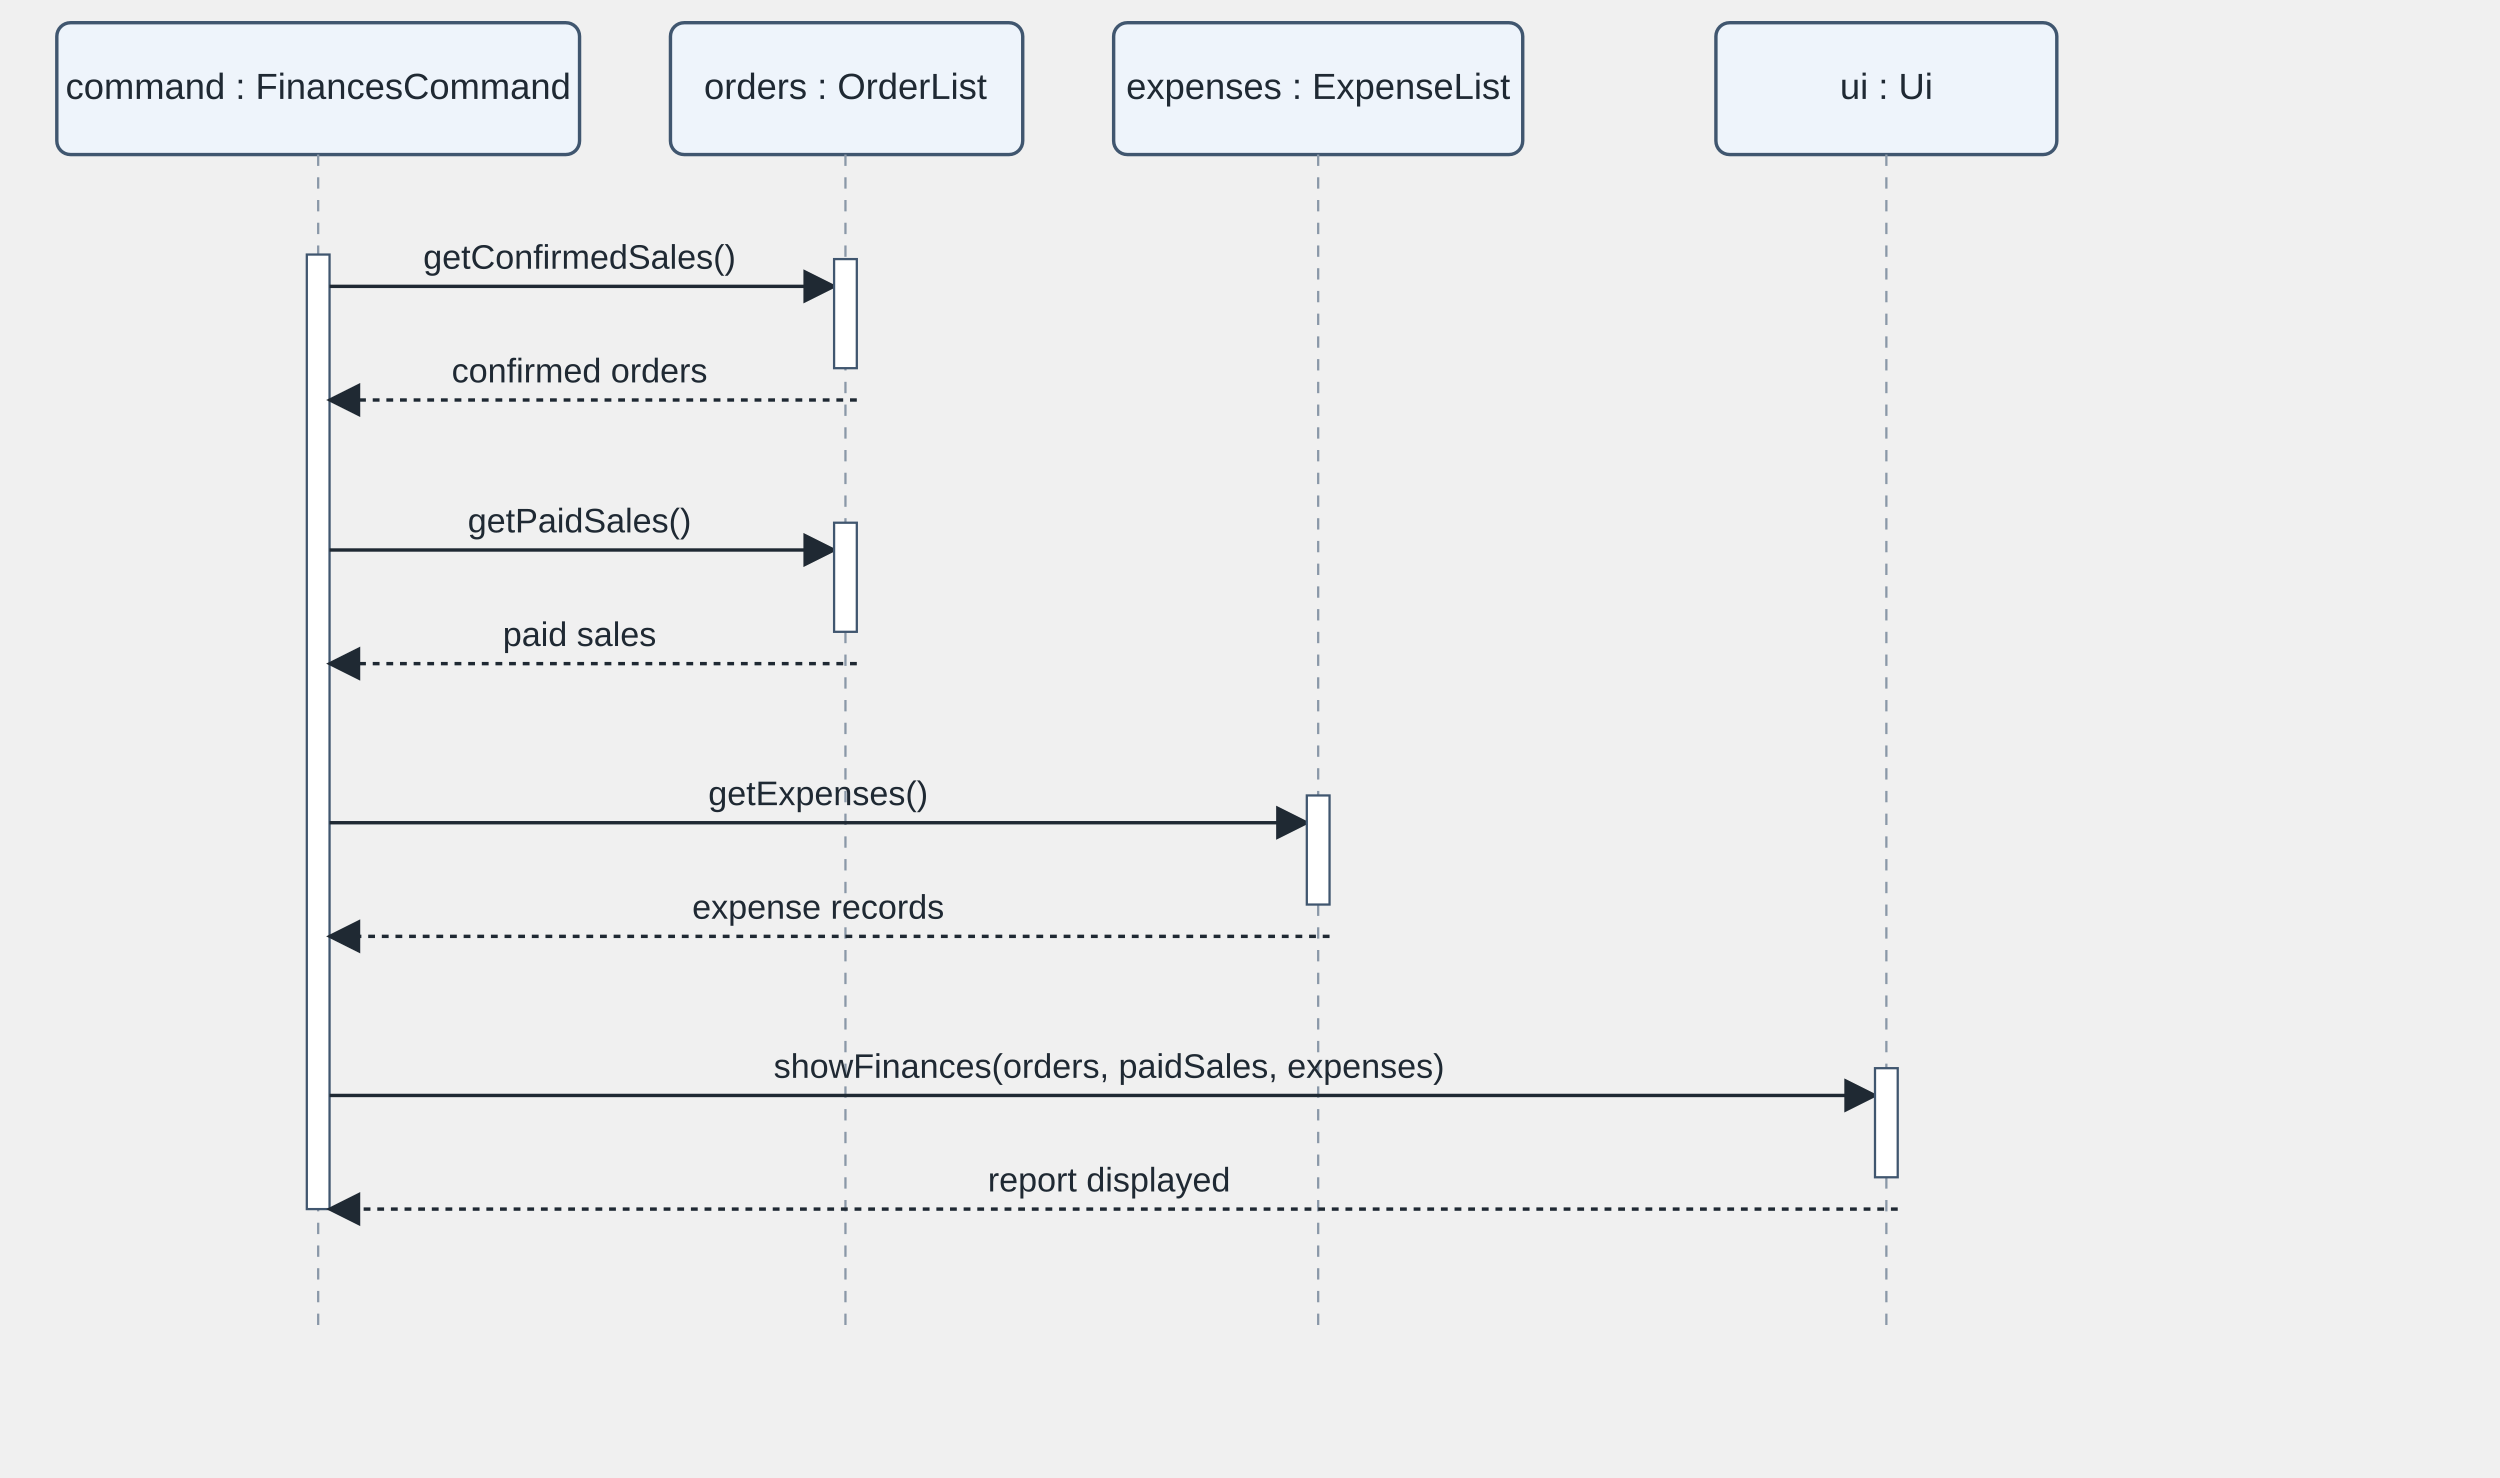
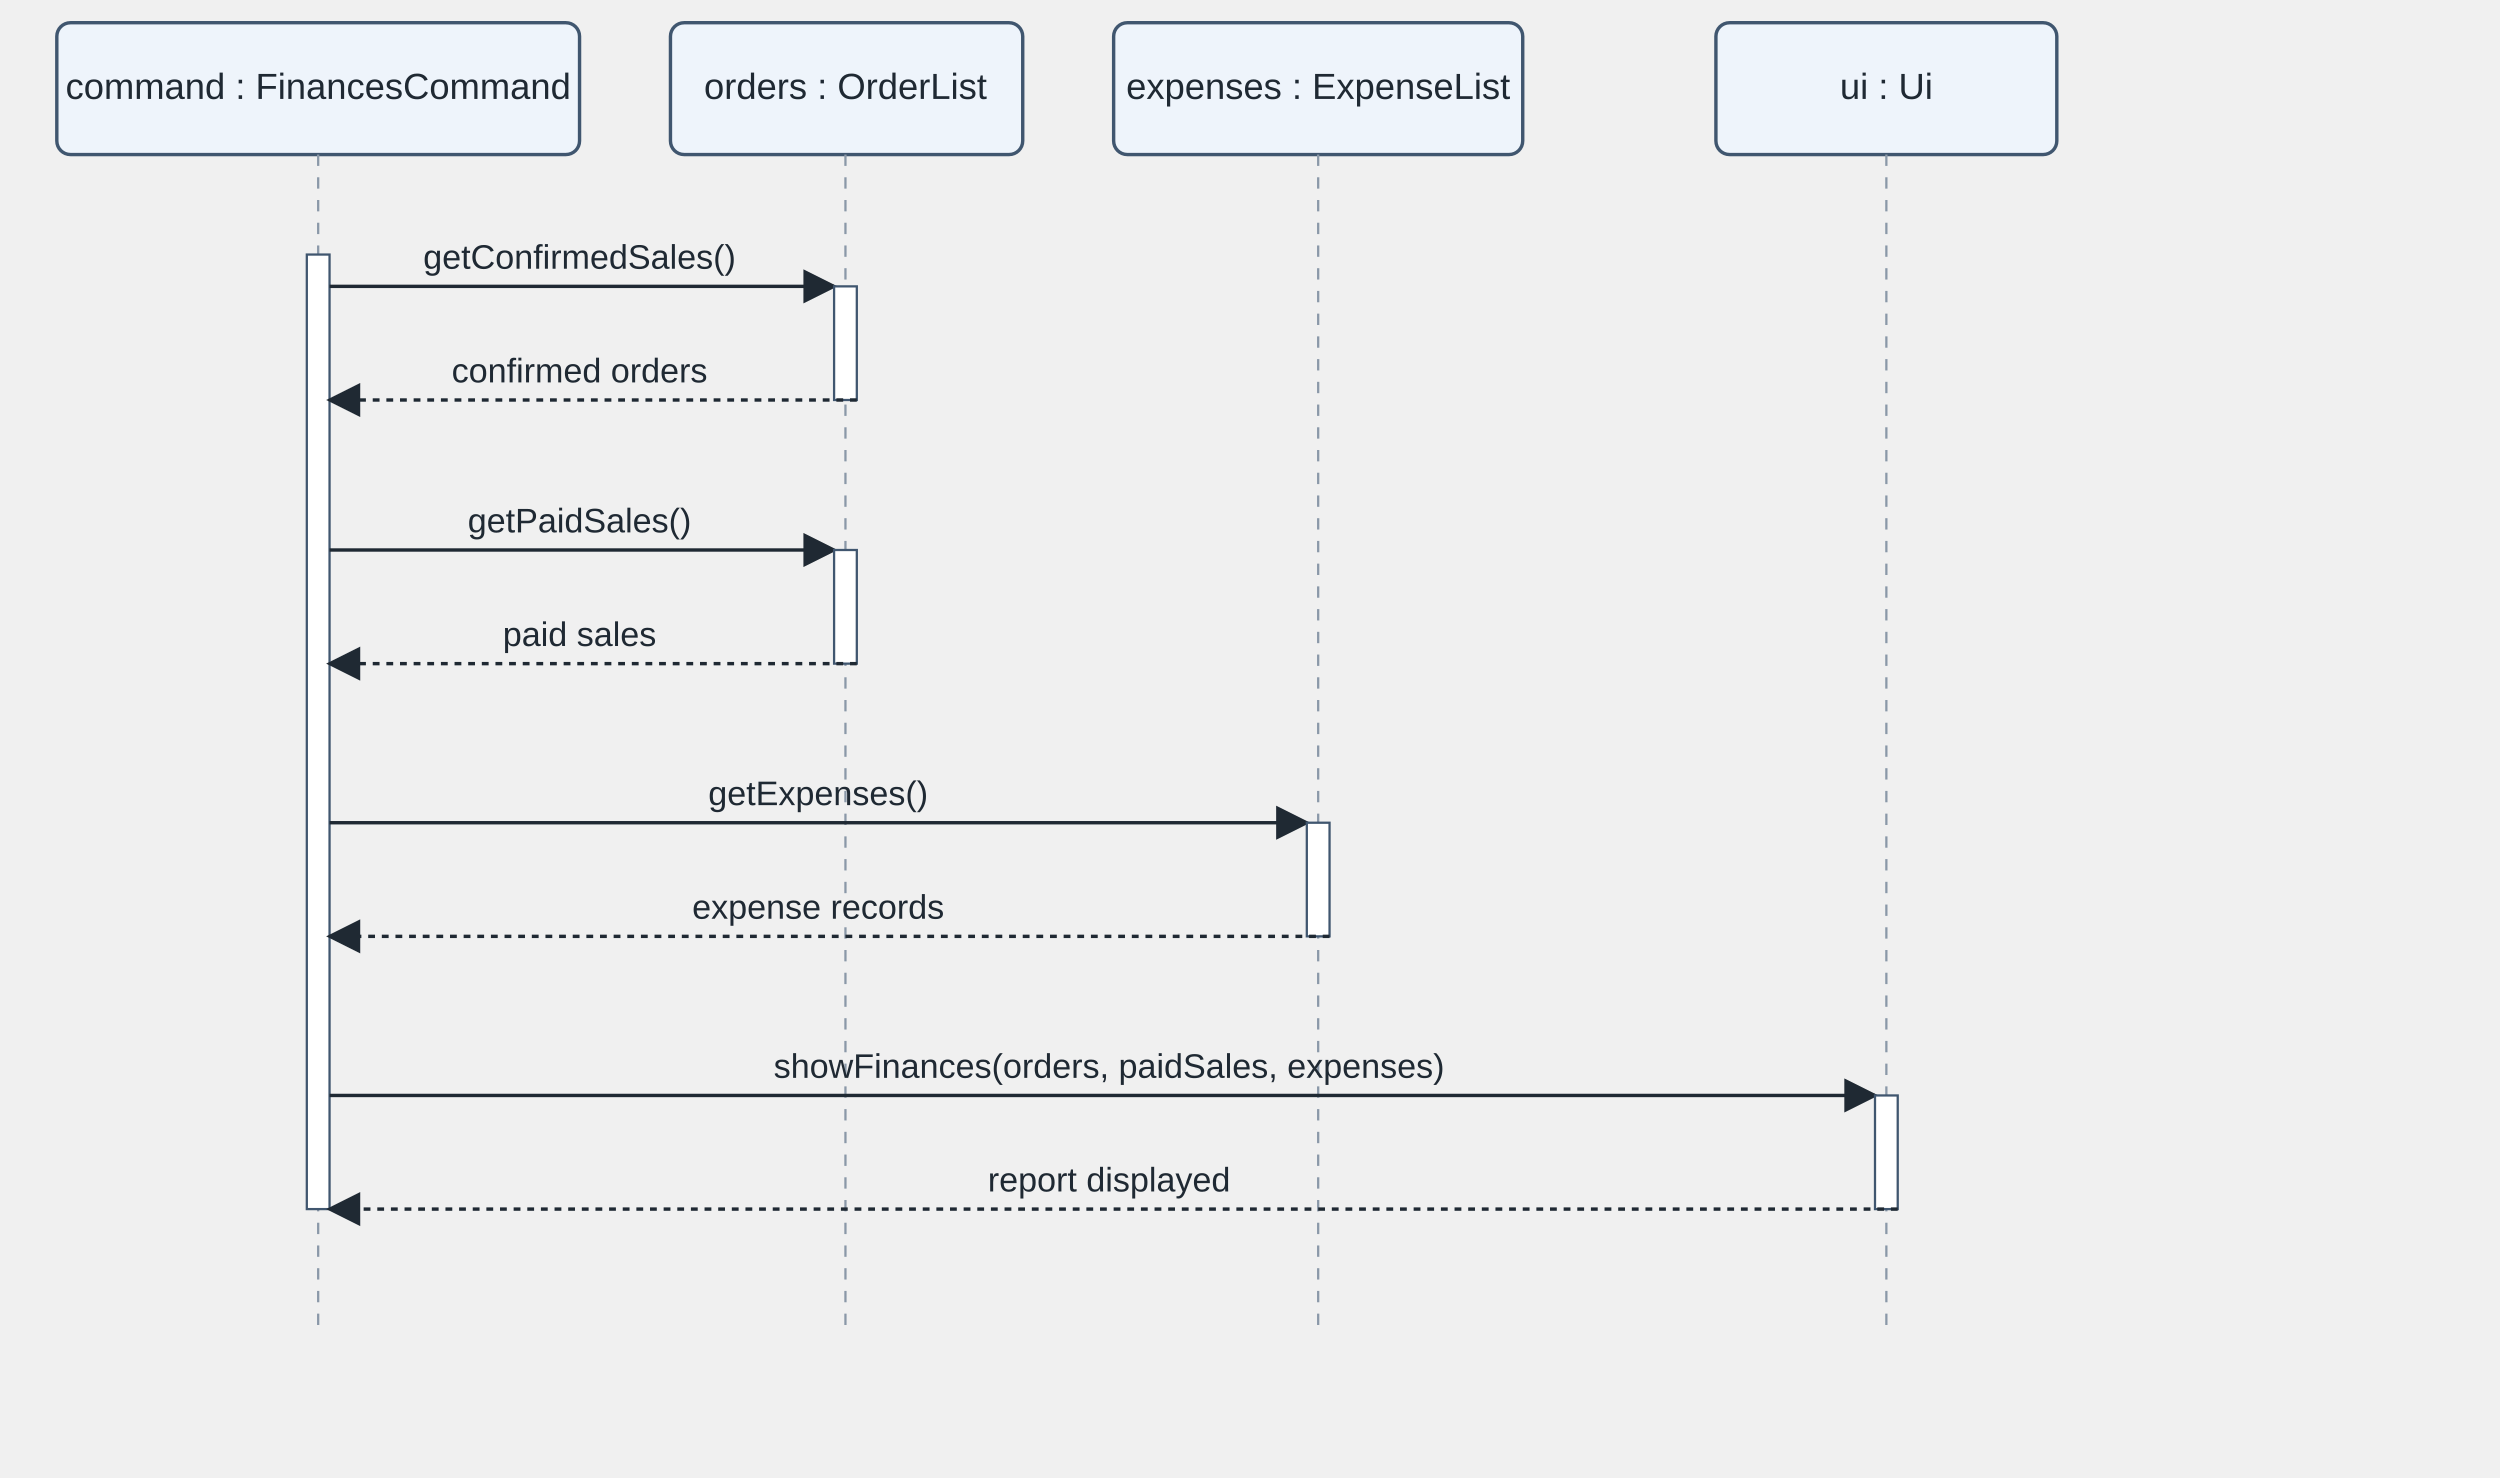
<svg xmlns="http://www.w3.org/2000/svg" id="finances-sequence" width="100%" viewBox="0 0 1100 650" role="img" aria-labelledby="title desc">
  <defs>
    <marker id="arrow" markerWidth="10" markerHeight="10" refX="9" refY="5" orient="auto">
      <path d="M0,0 L10,5 L0,10 Z" fill="#1f2933" />
    </marker>
    <style>text{font-family:trebuchet ms,verdana,arial,sans-serif;font-size:16px;fill:#1f2933}.actor{fill:#eef4fb;stroke:#40566f;stroke-width:1.5}.life{stroke:#8a98a8;stroke-width:1;stroke-dasharray:5 5}.call{stroke:#1f2933;stroke-width:1.5;marker-end:url(#arrow)}.return{stroke:#1f2933;stroke-width:1.5;stroke-dasharray:3 3;marker-end:url(#arrow)}.activation{fill:#fff;stroke:#40566f;stroke-width:1}.label{text-anchor:middle;dominant-baseline:middle}.small{font-size:15px}</style>
  </defs>
  <rect class="actor" x="25" y="10" width="230" height="58" rx="6" />
  <text class="label" x="140" y="39">command : FinancesCommand</text>
  <line class="life" x1="140" y1="68" x2="140" y2="584" />
  <rect class="actor" x="295" y="10" width="155" height="58" rx="6" />
  <text class="label" x="372" y="39">orders : OrderList</text>
  <line class="life" x1="372" y1="68" x2="372" y2="584" />
  <rect class="actor" x="490" y="10" width="180" height="58" rx="6" />
  <text class="label" x="580" y="39">expenses : ExpenseList</text>
  <line class="life" x1="580" y1="68" x2="580" y2="584" />
  <rect class="actor" x="755" y="10" width="150" height="58" rx="6" />
  <text class="label" x="830" y="39">ui : Ui</text>
  <line class="life" x1="830" y1="68" x2="830" y2="584" />
  <rect class="activation" x="135" y="112" width="10" height="420" />
  <text class="label small" x="255" y="114">getConfirmedSales()</text>
  <line class="call" x1="145" y1="126" x2="367" y2="126" />
-   <rect class="activation" x="367" y="114" width="10" height="48" />
+   <rect class="activation" x="367" y="126" width="10" height="50" />
  <text class="label small" x="255" y="164">confirmed orders</text>
  <line class="return" x1="377" y1="176" x2="145" y2="176" />
  <text class="label small" x="255" y="230">getPaidSales()</text>
  <line class="call" x1="145" y1="242" x2="367" y2="242" />
-   <rect class="activation" x="367" y="230" width="10" height="48" />
+   <rect class="activation" x="367" y="242" width="10" height="50" />
  <text class="label small" x="255" y="280">paid sales</text>
  <line class="return" x1="377" y1="292" x2="145" y2="292" />
  <text class="label small" x="360" y="350">getExpenses()</text>
  <line class="call" x1="145" y1="362" x2="575" y2="362" />
-   <rect class="activation" x="575" y="350" width="10" height="48" />
+   <rect class="activation" x="575" y="362" width="10" height="50" />
  <text class="label small" x="360" y="400">expense records</text>
  <line class="return" x1="585" y1="412" x2="145" y2="412" />
  <text class="label small" x="488" y="470">showFinances(orders, paidSales, expenses)</text>
  <line class="call" x1="145" y1="482" x2="825" y2="482" />
-   <rect class="activation" x="825" y="470" width="10" height="48" />
+   <rect class="activation" x="825" y="482" width="10" height="50" />
  <text class="label small" x="488" y="520">report displayed</text>
  <line class="return" x1="835" y1="532" x2="145" y2="532" />
</svg>
